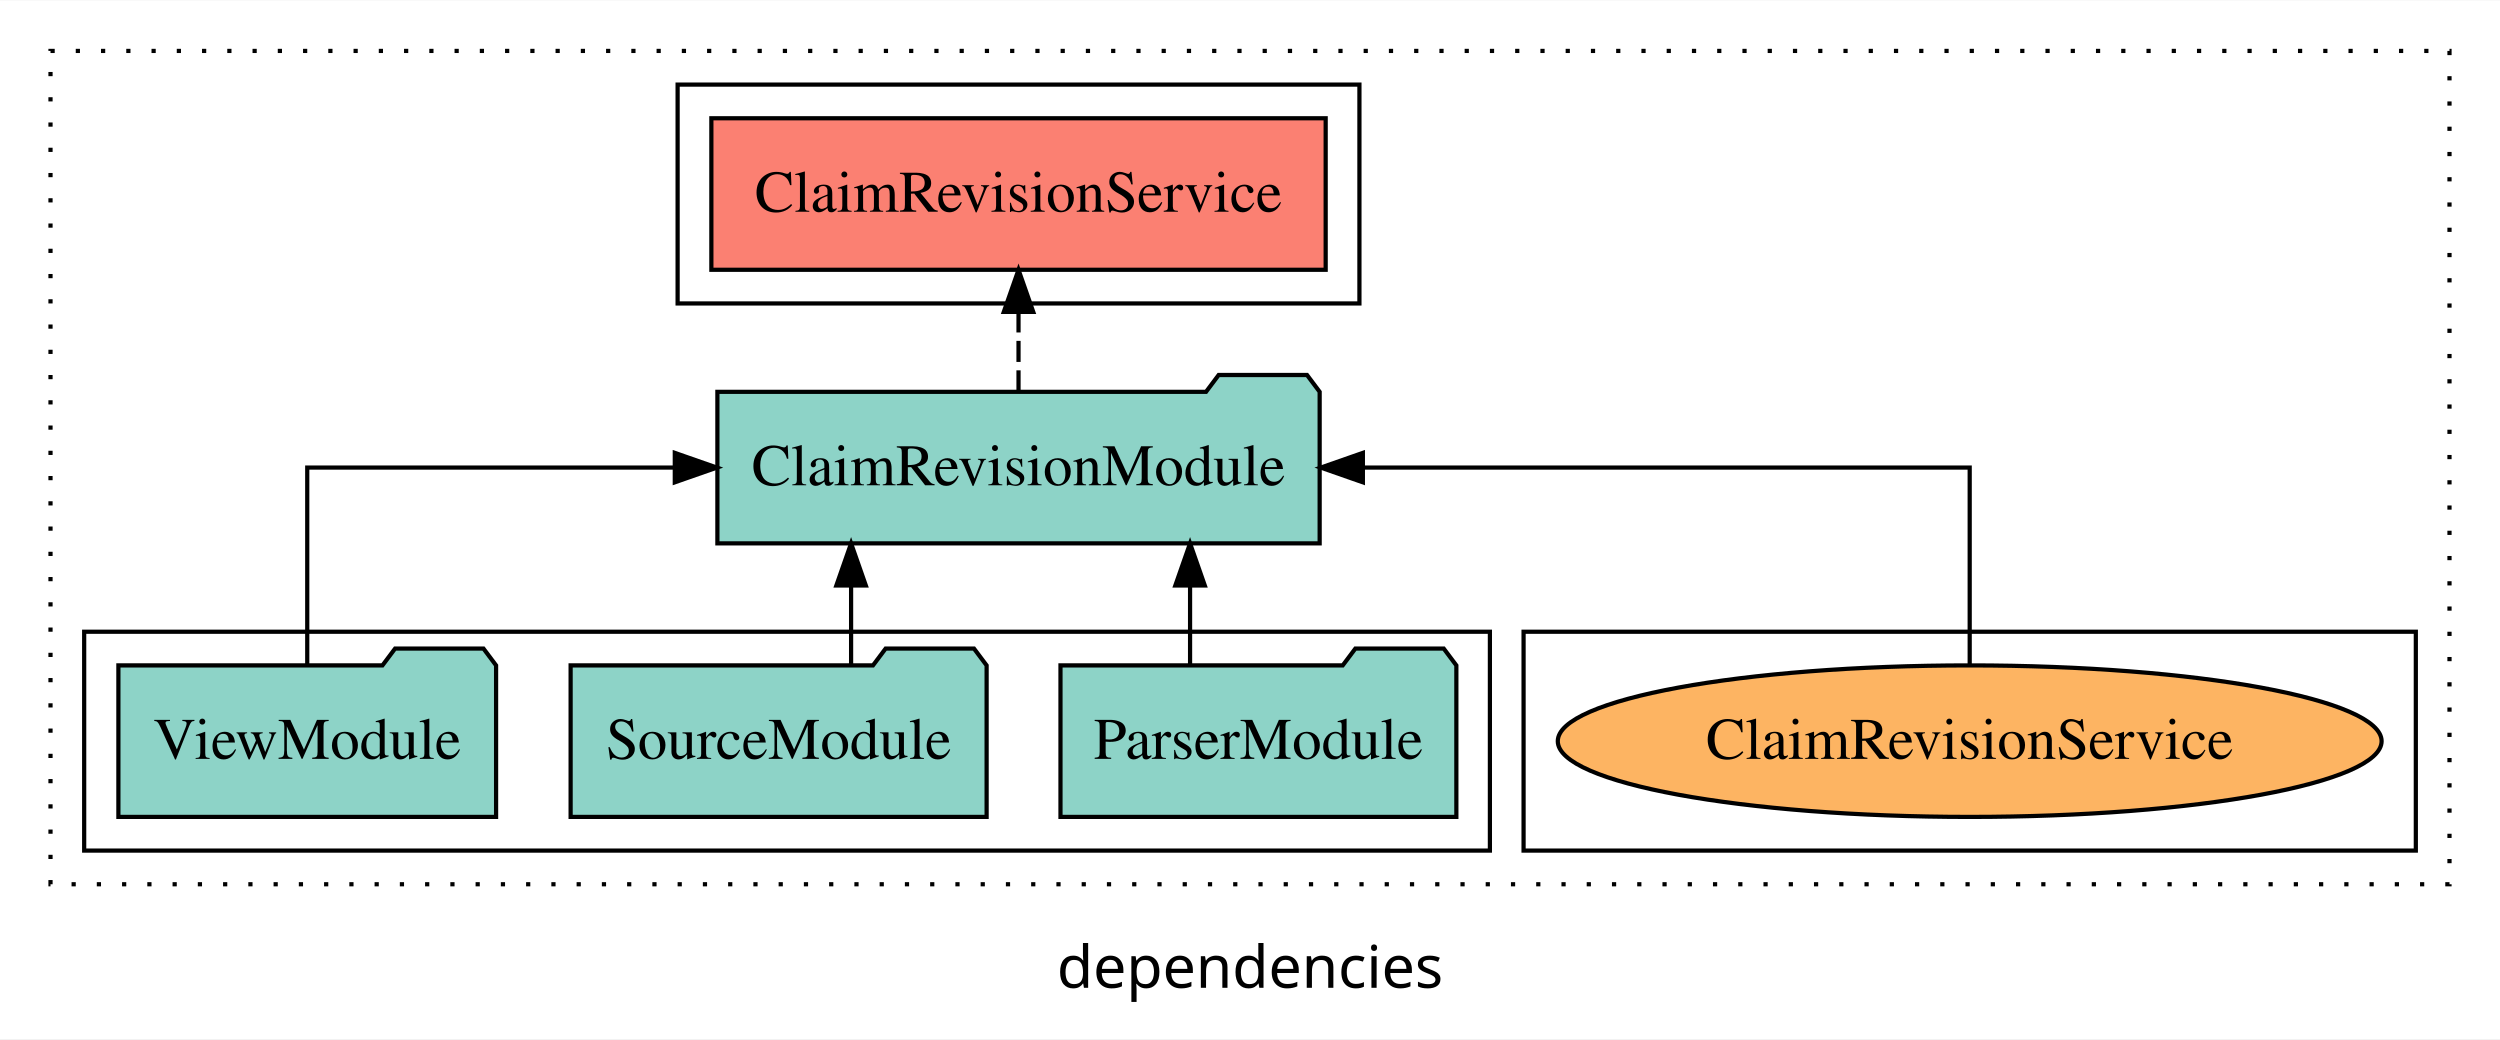
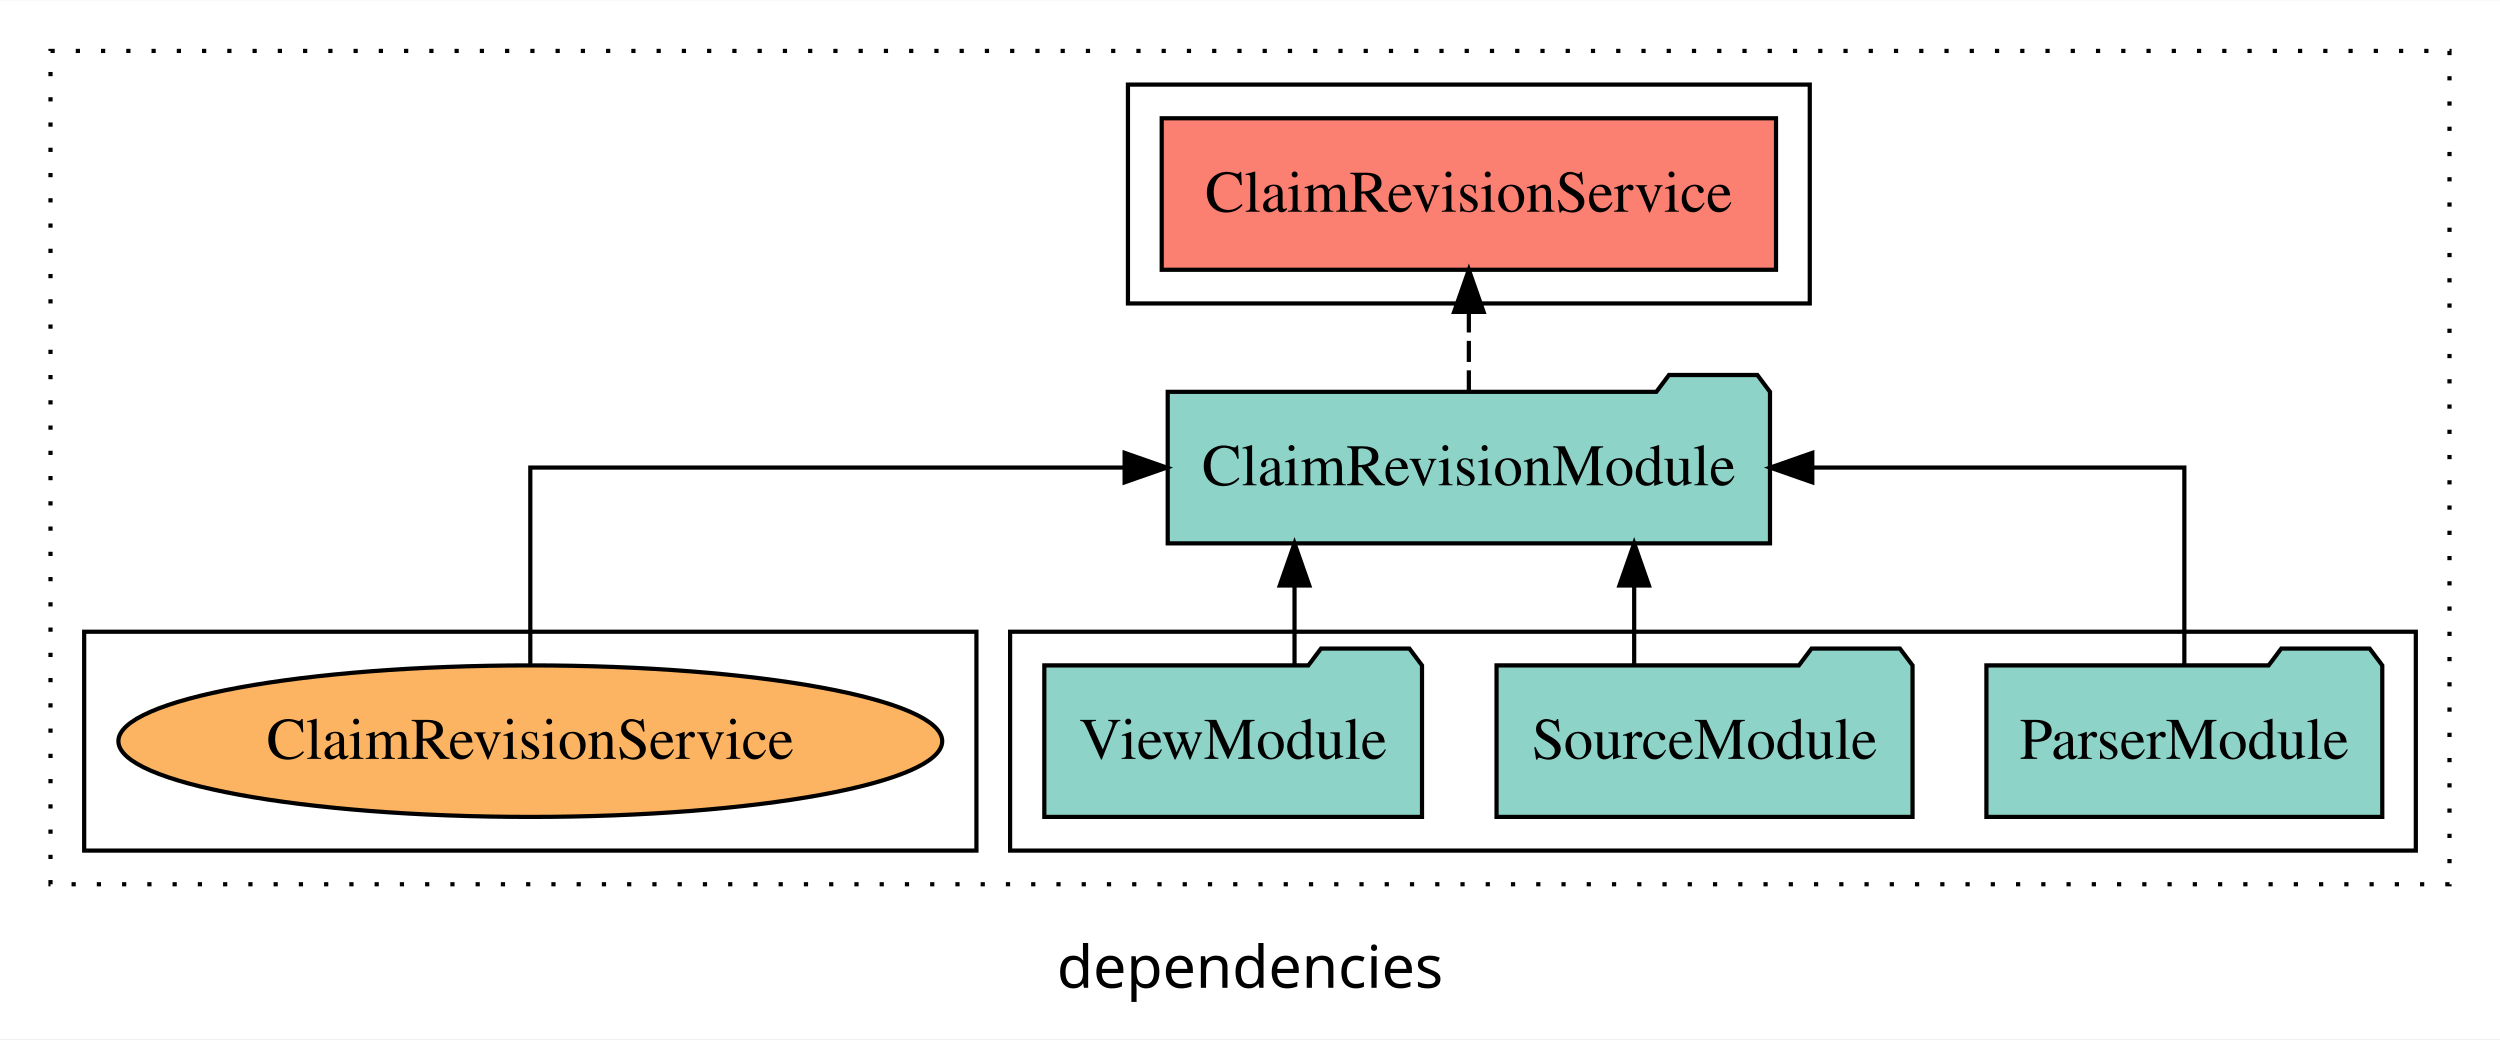
<svg xmlns="http://www.w3.org/2000/svg" width="594pt" height="247pt" viewBox="0.00 0.00 594.00 246.80">
  <g id="graph0" class="graph" transform="scale(1 1) rotate(0) translate(4 242.8)">
    <polygon fill="white" stroke="transparent" points="-4,4 -4,-242.8 590,-242.8 590,4 -4,4" />
    <text text-anchor="middle" x="293" y="-8.2" font-family="sans-serif" font-size="14.00">dependencies</text>
    <g id="clust1" class="cluster">
      <polygon fill="none" stroke="black" stroke-dasharray="1,5" points="8,-32.8 8,-230.8 578,-230.8 578,-32.8 8,-32.8" />
    </g>
-     <g id="clust4" class="cluster">
-       <polygon fill="none" stroke="black" points="157,-170.8 157,-222.8 319,-222.8 319,-170.8 157,-170.8" />
+     <g id="clust3" class="cluster">
+       <polygon fill="none" stroke="black" points="236,-40.8 236,-92.8 570,-92.8 570,-40.8 236,-40.8" />
    </g>
    <g id="clust6" class="cluster">
-       <polygon fill="none" stroke="black" points="358,-40.8 358,-92.8 570,-92.8 570,-40.8 358,-40.8" />
+       <polygon fill="none" stroke="black" points="16,-40.8 16,-92.8 228,-92.8 228,-40.8 16,-40.8" />
    </g>
-     <g id="clust3" class="cluster">
-       <polygon fill="none" stroke="black" points="16,-40.8 16,-92.8 350,-92.8 350,-40.8 16,-40.8" />
+     <g id="clust4" class="cluster">
+       <polygon fill="none" stroke="black" points="264,-170.8 264,-222.8 426,-222.8 426,-170.8 264,-170.8" />
    </g>
    <g id="node1" class="node">
-       <polygon fill="#8dd3c7" stroke="black" points="342.03,-84.8 339.03,-88.8 318.03,-88.8 315.03,-84.8 247.97,-84.8 247.97,-48.8 342.03,-48.8 342.03,-84.8" />
-       <text text-anchor="middle" x="295" y="-62.6" font-family="Times,serif" font-size="14.00">ParserModule</text>
+       <polygon fill="#8dd3c7" stroke="black" points="562.03,-84.8 559.03,-88.8 538.03,-88.8 535.03,-84.8 467.97,-84.8 467.97,-48.8 562.03,-48.8 562.03,-84.8" />
+       <text text-anchor="middle" x="515" y="-62.6" font-family="Times,serif" font-size="14.00">ParserModule</text>
    </g>
    <g id="node4" class="node">
-       <polygon fill="#8dd3c7" stroke="black" points="309.55,-149.8 306.55,-153.8 285.55,-153.8 282.55,-149.8 166.45,-149.8 166.45,-113.8 309.55,-113.8 309.55,-149.8" />
-       <text text-anchor="middle" x="238" y="-127.6" font-family="Times,serif" font-size="14.00">ClaimRevisionModule</text>
+       <polygon fill="#8dd3c7" stroke="black" points="416.55,-149.8 413.55,-153.8 392.55,-153.8 389.55,-149.8 273.45,-149.8 273.45,-113.8 416.55,-113.8 416.55,-149.8" />
+       <text text-anchor="middle" x="345" y="-127.6" font-family="Times,serif" font-size="14.00">ClaimRevisionModule</text>
    </g>
    <g id="edge1" class="edge">
-       <path fill="none" stroke="black" d="M278.76,-84.91C278.76,-84.91 278.76,-103.79 278.76,-103.79" />
-       <polygon fill="black" stroke="black" points="275.26,-103.79 278.76,-113.79 282.26,-103.79 275.26,-103.79" />
+       <path fill="none" stroke="black" d="M515,-84.91C515,-104.14 515,-131.8 515,-131.8 515,-131.8 426.6,-131.8 426.6,-131.8" />
+       <polygon fill="black" stroke="black" points="426.6,-128.3 416.6,-131.8 426.6,-135.3 426.6,-128.3" />
    </g>
    <g id="node2" class="node">
-       <polygon fill="#8dd3c7" stroke="black" points="230.42,-84.8 227.42,-88.8 206.42,-88.8 203.42,-84.8 131.58,-84.8 131.58,-48.8 230.42,-48.8 230.42,-84.8" />
-       <text text-anchor="middle" x="181" y="-62.6" font-family="Times,serif" font-size="14.00">SourceModule</text>
+       <polygon fill="#8dd3c7" stroke="black" points="450.42,-84.8 447.42,-88.8 426.42,-88.8 423.42,-84.8 351.58,-84.8 351.58,-48.8 450.42,-48.8 450.42,-84.8" />
+       <text text-anchor="middle" x="401" y="-62.6" font-family="Times,serif" font-size="14.00">SourceModule</text>
    </g>
    <g id="edge2" class="edge">
-       <path fill="none" stroke="black" d="M198.22,-84.91C198.22,-84.91 198.22,-103.79 198.22,-103.79" />
-       <polygon fill="black" stroke="black" points="194.72,-103.79 198.22,-113.79 201.72,-103.79 194.72,-103.79" />
+       <path fill="none" stroke="black" d="M384.28,-84.91C384.28,-84.91 384.28,-103.79 384.28,-103.79" />
+       <polygon fill="black" stroke="black" points="380.78,-103.79 384.28,-113.79 387.78,-103.79 380.78,-103.79" />
    </g>
    <g id="node3" class="node">
-       <polygon fill="#8dd3c7" stroke="black" points="113.87,-84.8 110.87,-88.8 89.87,-88.8 86.87,-84.8 24.13,-84.8 24.13,-48.8 113.87,-48.8 113.87,-84.8" />
-       <text text-anchor="middle" x="69" y="-62.6" font-family="Times,serif" font-size="14.00">ViewModule</text>
+       <polygon fill="#8dd3c7" stroke="black" points="333.87,-84.8 330.87,-88.8 309.87,-88.8 306.87,-84.8 244.13,-84.8 244.13,-48.8 333.87,-48.8 333.87,-84.8" />
+       <text text-anchor="middle" x="289" y="-62.6" font-family="Times,serif" font-size="14.00">ViewModule</text>
    </g>
    <g id="edge3" class="edge">
-       <path fill="none" stroke="black" d="M69,-84.91C69,-104.14 69,-131.8 69,-131.8 69,-131.8 156.33,-131.8 156.33,-131.8" />
-       <polygon fill="black" stroke="black" points="156.33,-135.3 166.33,-131.8 156.33,-128.3 156.33,-135.3" />
+       <path fill="none" stroke="black" d="M303.58,-84.91C303.58,-84.91 303.58,-103.79 303.58,-103.79" />
+       <polygon fill="black" stroke="black" points="300.08,-103.79 303.58,-113.79 307.08,-103.79 300.08,-103.79" />
    </g>
    <g id="node5" class="node">
-       <polygon fill="#fb8072" stroke="black" points="310.98,-214.8 165.02,-214.8 165.02,-178.8 310.98,-178.8 310.98,-214.8" />
-       <text text-anchor="middle" x="238" y="-192.6" font-family="Times,serif" font-size="14.00">ClaimRevisionService </text>
+       <polygon fill="#fb8072" stroke="black" points="417.98,-214.8 272.02,-214.8 272.02,-178.8 417.98,-178.8 417.98,-214.8" />
+       <text text-anchor="middle" x="345" y="-192.6" font-family="Times,serif" font-size="14.00">ClaimRevisionService </text>
    </g>
    <g id="edge4" class="edge">
-       <path fill="none" stroke="black" stroke-dasharray="5,2" d="M238,-149.91C238,-149.91 238,-168.79 238,-168.79" />
-       <polygon fill="black" stroke="black" points="234.5,-168.79 238,-178.79 241.5,-168.79 234.5,-168.79" />
+       <path fill="none" stroke="black" stroke-dasharray="5,2" d="M345,-149.91C345,-149.91 345,-168.79 345,-168.79" />
+       <polygon fill="black" stroke="black" points="341.5,-168.79 345,-178.79 348.5,-168.79 341.5,-168.79" />
    </g>
    <g id="node6" class="node">
-       <ellipse fill="#fdb462" stroke="black" cx="464" cy="-66.8" rx="97.87" ry="18" />
-       <text text-anchor="middle" x="464" y="-62.6" font-family="Times,serif" font-size="14.00">ClaimRevisionService</text>
+       <ellipse fill="#fdb462" stroke="black" cx="122" cy="-66.8" rx="97.87" ry="18" />
+       <text text-anchor="middle" x="122" y="-62.6" font-family="Times,serif" font-size="14.00">ClaimRevisionService</text>
    </g>
    <g id="edge5" class="edge">
-       <path fill="none" stroke="black" d="M464,-84.91C464,-104.14 464,-131.8 464,-131.8 464,-131.8 319.82,-131.8 319.82,-131.8" />
-       <polygon fill="black" stroke="black" points="319.82,-128.3 309.82,-131.8 319.82,-135.3 319.82,-128.3" />
+       <path fill="none" stroke="black" d="M122,-84.91C122,-104.14 122,-131.8 122,-131.8 122,-131.8 263.21,-131.8 263.21,-131.8" />
+       <polygon fill="black" stroke="black" points="263.21,-135.3 273.21,-131.8 263.21,-128.3 263.21,-135.3" />
    </g>
  </g>
</svg>
